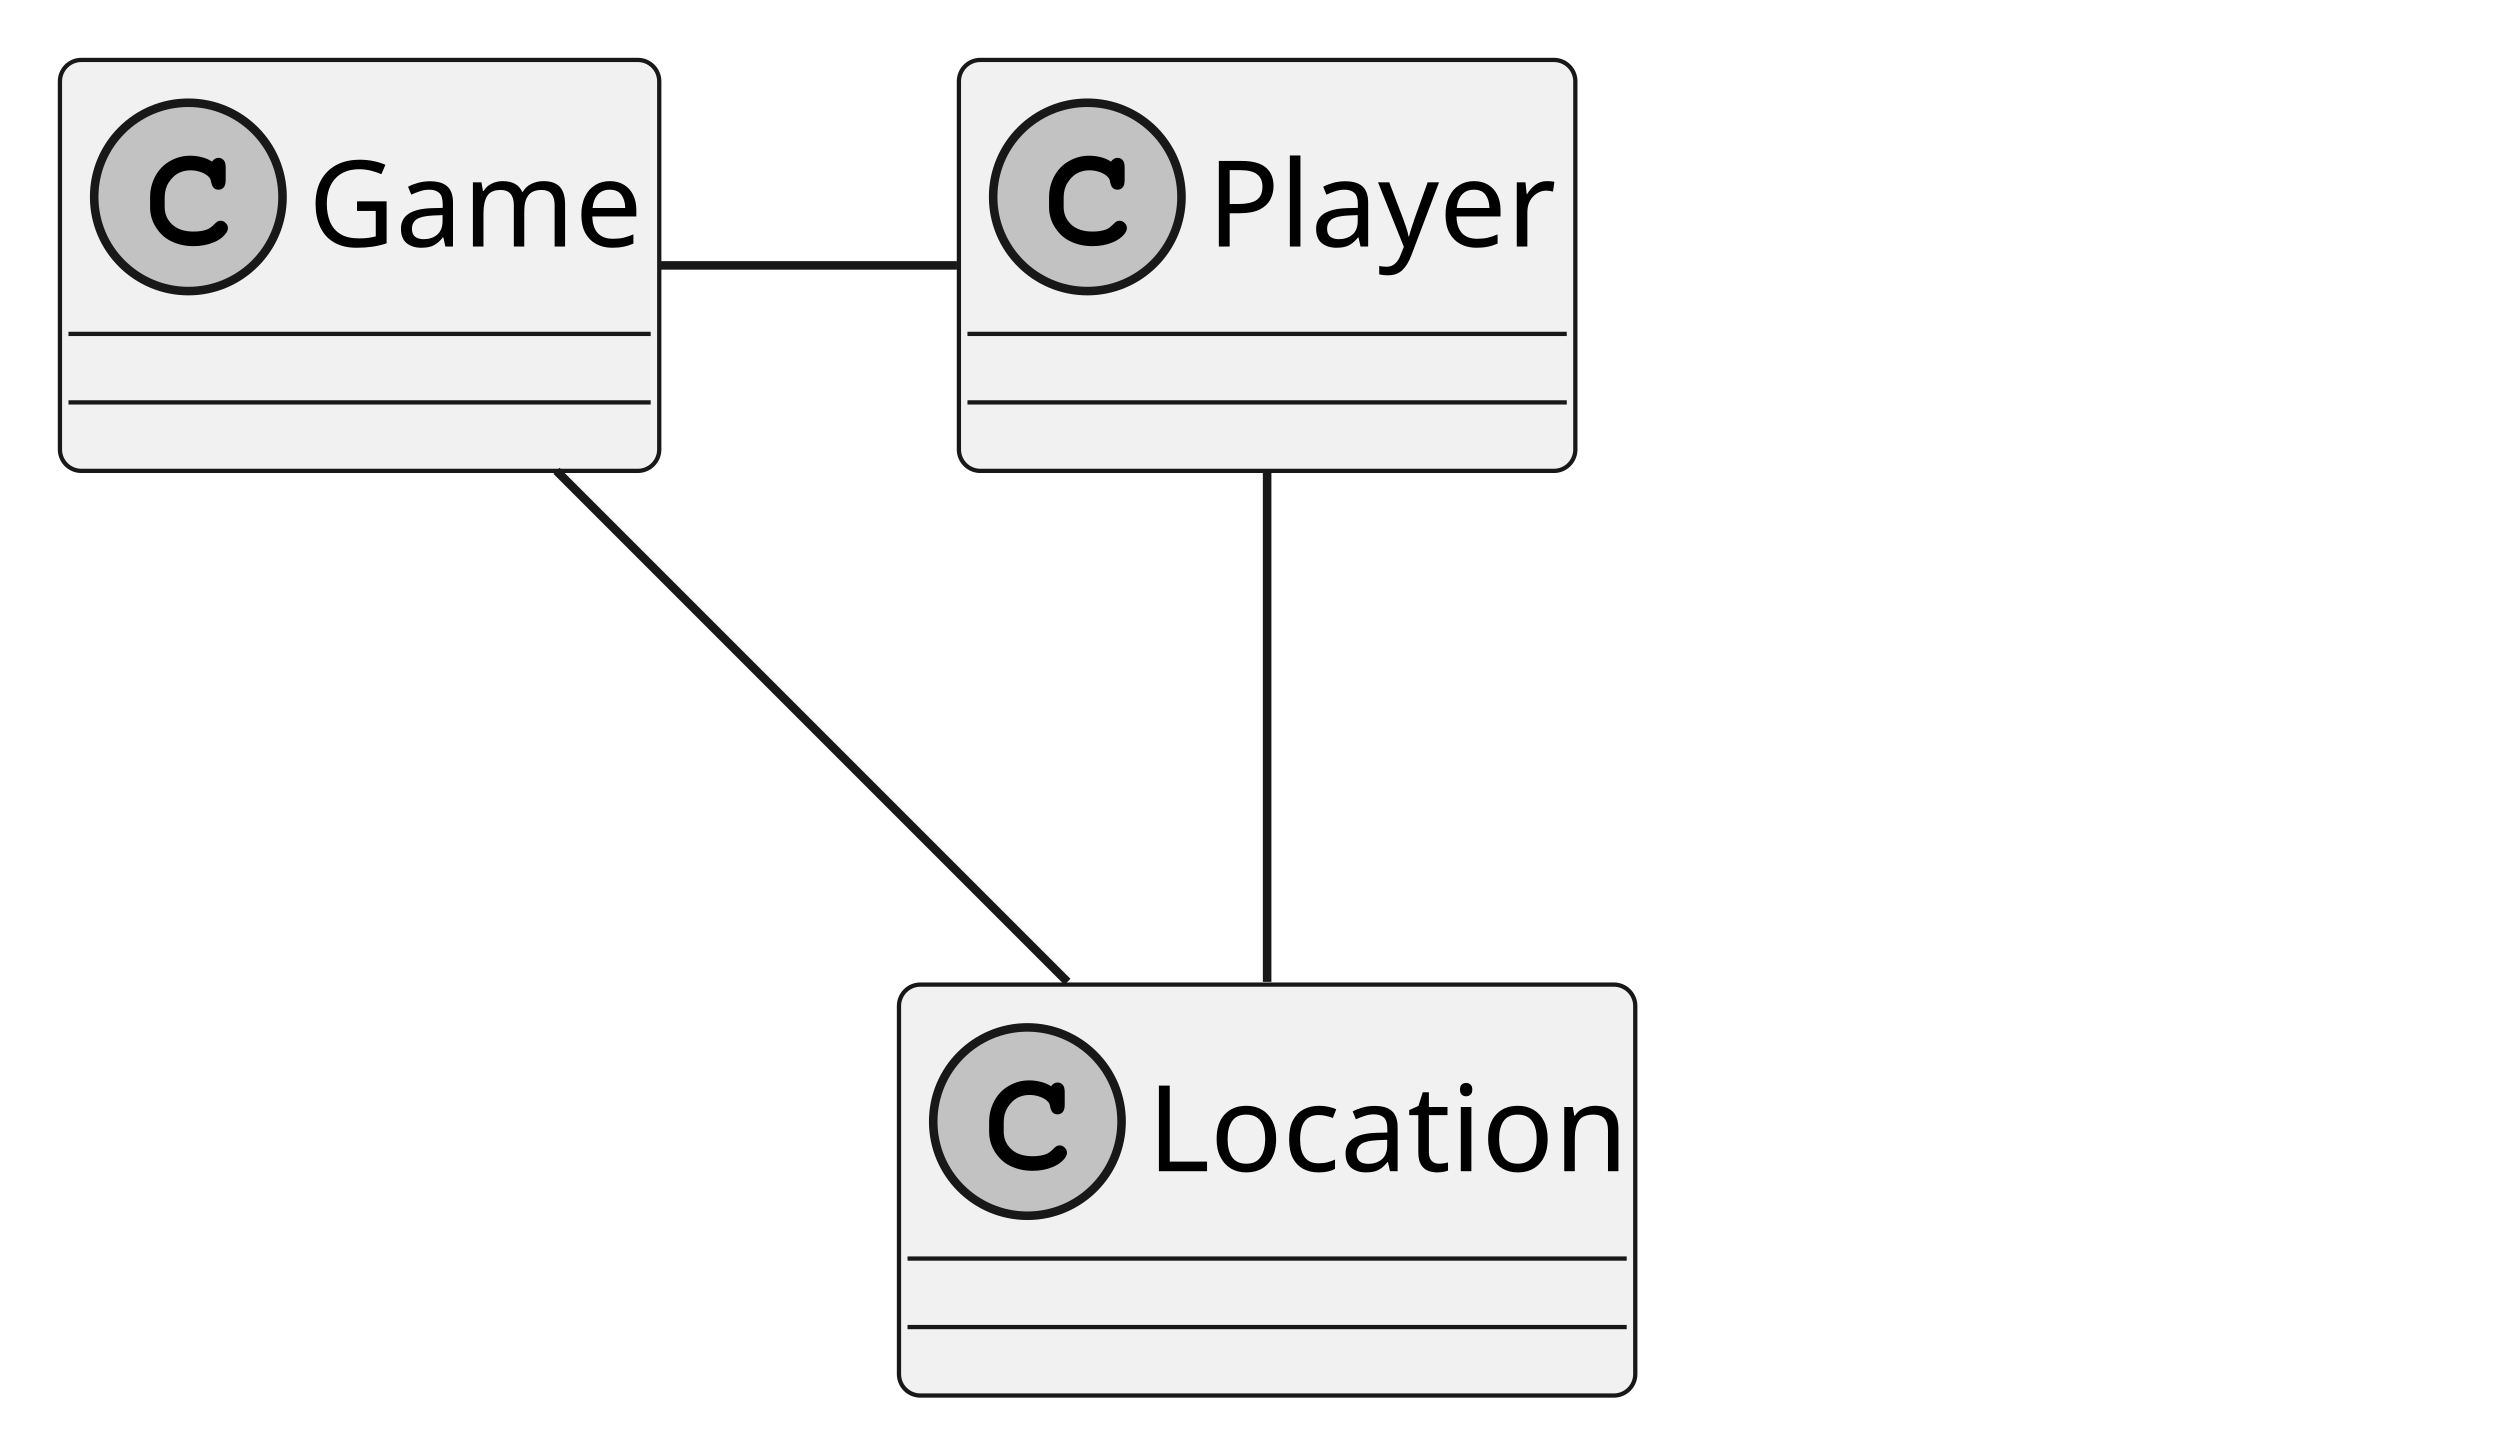
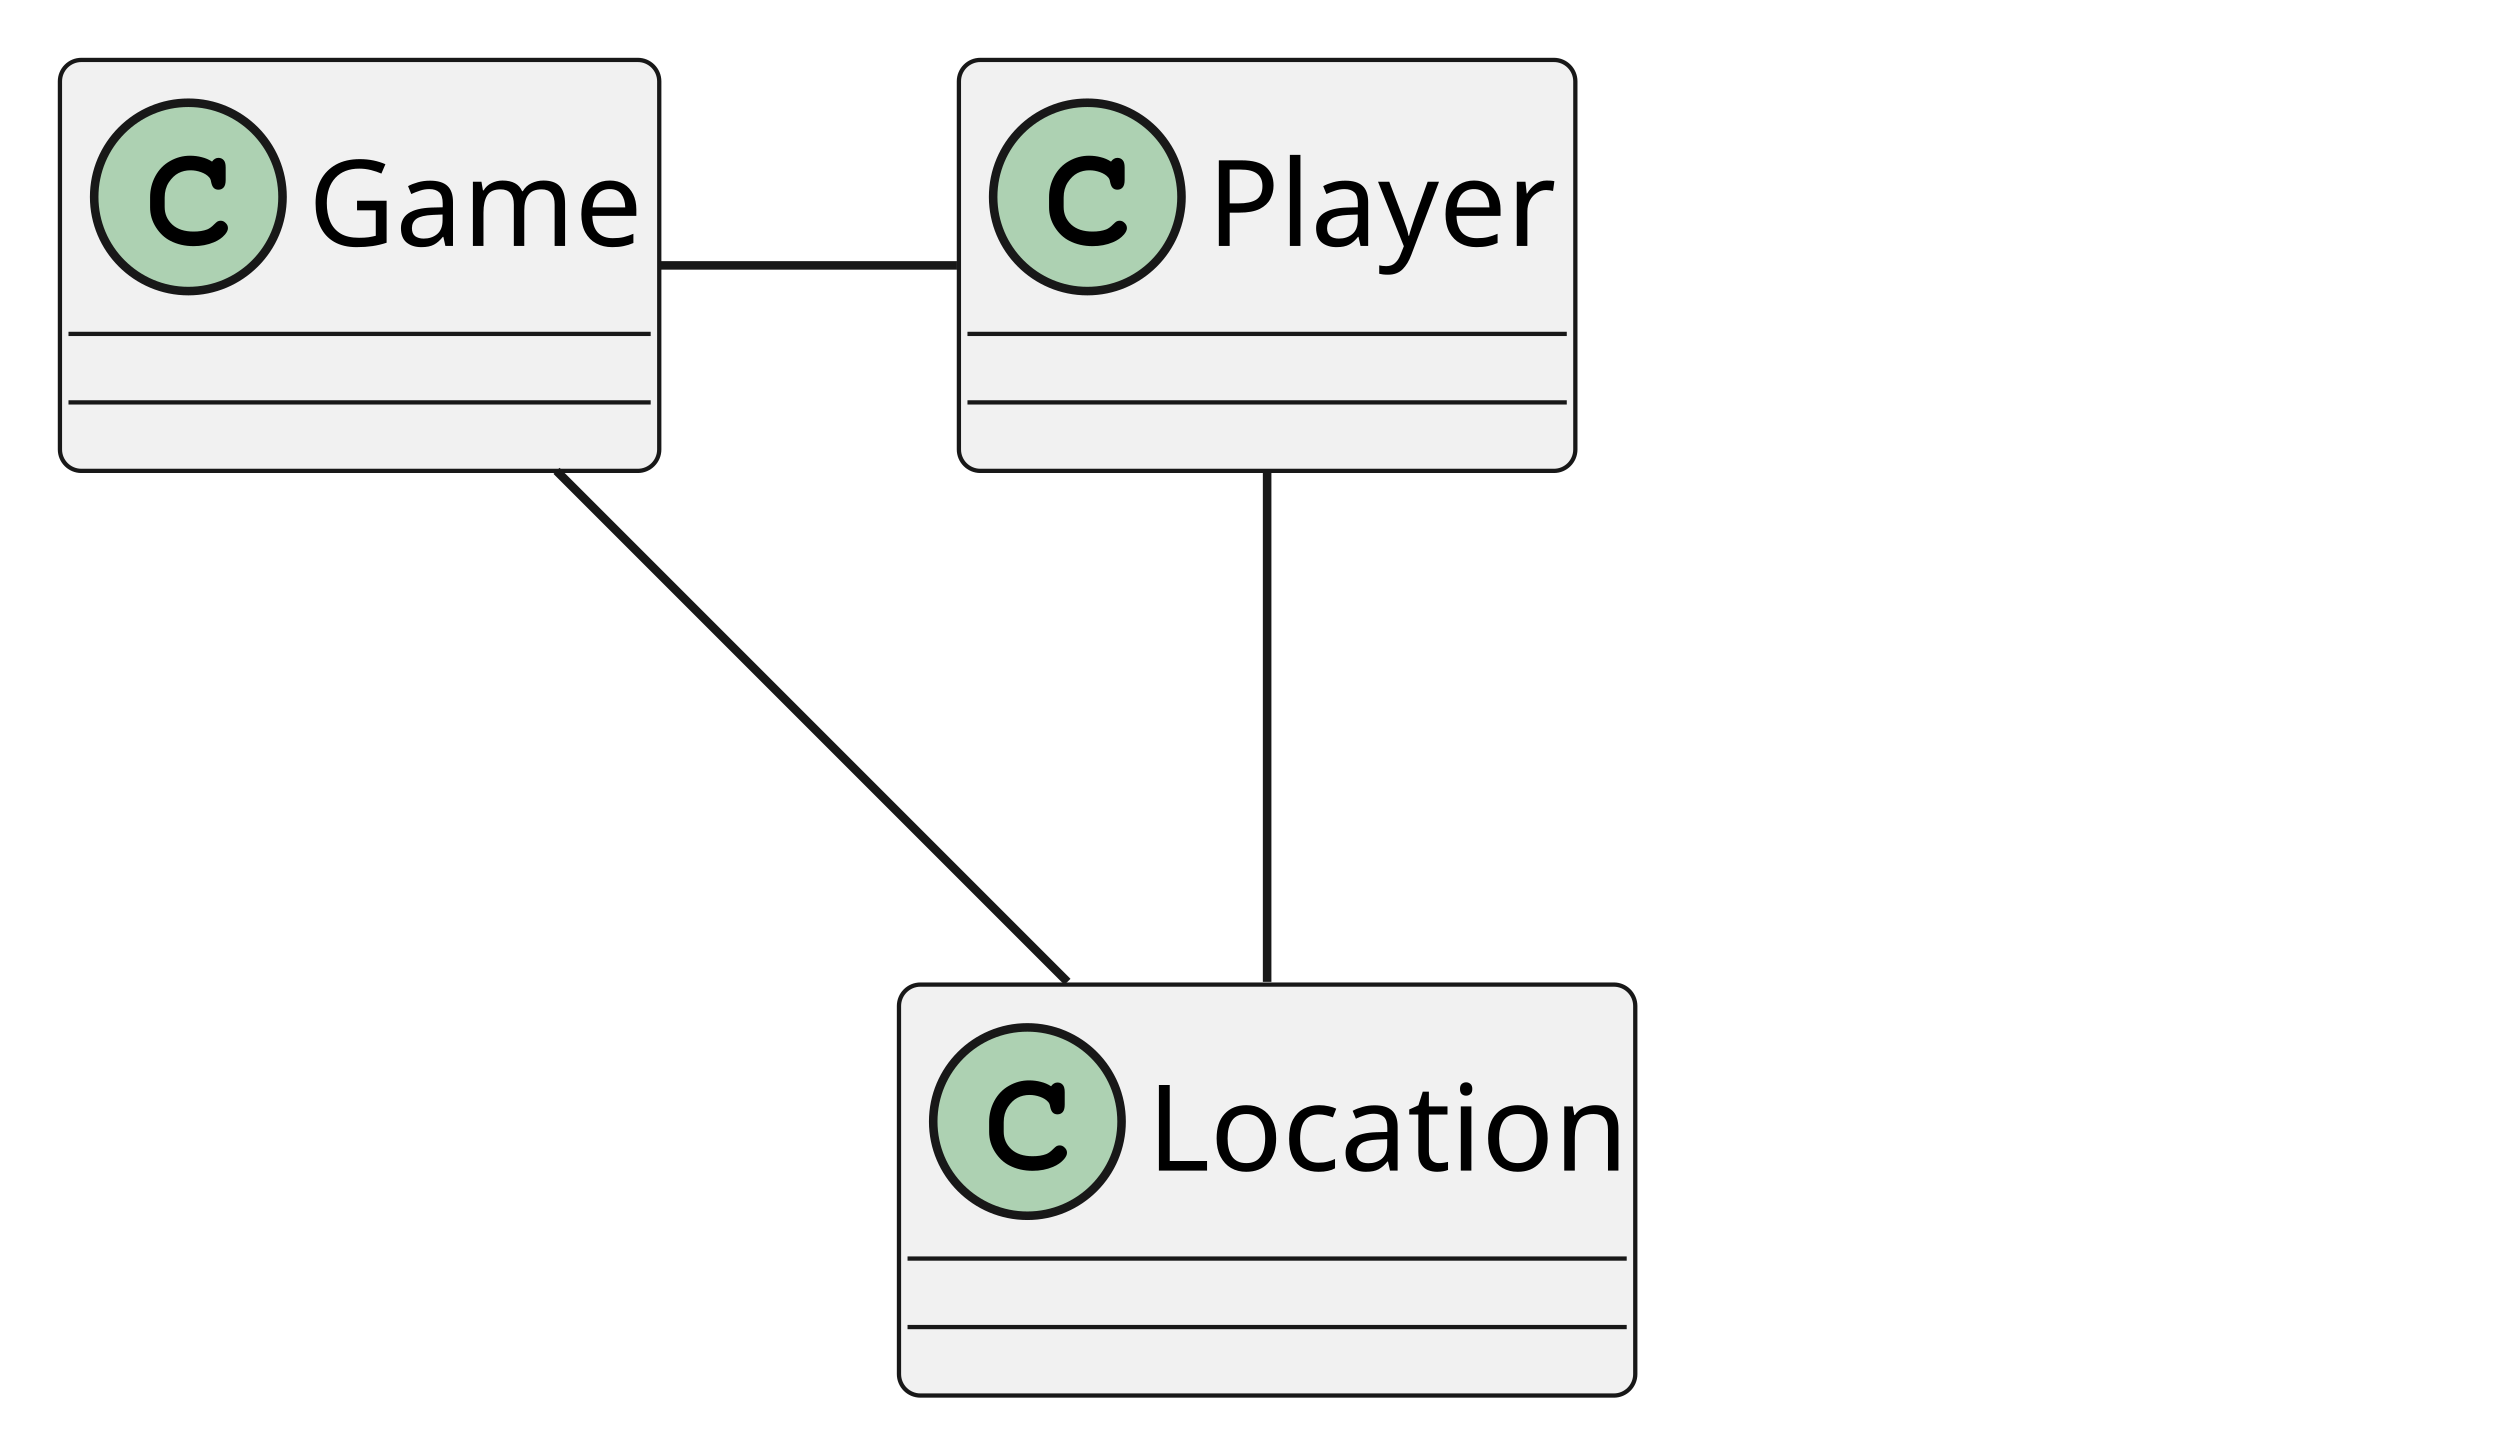
<svg xmlns="http://www.w3.org/2000/svg" contentStyleType="text/css" height="170px" preserveAspectRatio="none" style="width:292px;height:170px;background:#FFFFFF;" version="1.1" viewBox="0 0 292 170" width="292px" zoomAndPan="magnify">
  <defs />
  <g>
    <g id="elem_Game">
      <rect codeLine="1" fill="#F1F1F1" height="48" id="Game" rx="2.5" ry="2.5" style="stroke:#181818;stroke-width:0.5;" width="70" x="7" y="7" />
-       <ellipse cx="22" cy="23" fill="#C2C2C2" rx="11" ry="11" style="stroke:#181818;stroke-width:1.0;" />
+       <ellipse cx="22" cy="23" fill="#ADD1B2" rx="11" ry="11" style="stroke:#181818;stroke-width:1.0;" />
      <path d="M24.766,18.875 Q24.922,18.656 25.109,18.547 Q25.297,18.438 25.516,18.438 Q25.891,18.438 26.125,18.703 Q26.359,18.953 26.359,19.562 L26.359,21.016 Q26.359,21.625 26.125,21.891 Q25.891,22.156 25.516,22.156 Q25.172,22.156 24.969,21.953 Q24.766,21.766 24.656,21.25 Q24.609,20.891 24.422,20.703 Q24.094,20.328 23.484,20.109 Q22.875,19.891 22.25,19.891 Q21.484,19.891 20.844,20.219 Q20.219,20.547 19.719,21.297 Q19.234,22.047 19.234,23.078 L19.234,24.172 Q19.234,25.406 20.125,26.234 Q21.016,27.047 22.609,27.047 Q23.547,27.047 24.203,26.797 Q24.594,26.641 25.016,26.203 Q25.281,25.938 25.422,25.859 Q25.578,25.781 25.781,25.781 Q26.109,25.781 26.359,26.047 Q26.625,26.297 26.625,26.641 Q26.625,26.984 26.281,27.391 Q25.781,27.969 24.984,28.297 Q23.906,28.75 22.609,28.75 Q21.094,28.75 19.891,28.125 Q18.906,27.625 18.219,26.562 Q17.531,25.484 17.531,24.203 L17.531,23.047 Q17.531,21.719 18.141,20.578 Q18.766,19.422 19.859,18.812 Q20.953,18.188 22.188,18.188 Q22.922,18.188 23.562,18.359 Q24.219,18.516 24.766,18.875 Z " fill="#000000" />
-       <text fill="#000000" font-family="sans-serif" font-size="14" lengthAdjust="spacing" textLength="38" x="36" y="28.797">Game</text>
+       <text fill="#000000" font-family="sans-serif" font-size="14" lengthAdjust="spacing" textLength="38" x="36" y="28.729">Game</text>
      <line style="stroke:#181818;stroke-width:0.5;" x1="8" x2="76" y1="39" y2="39" />
      <line style="stroke:#181818;stroke-width:0.5;" x1="8" x2="76" y1="47" y2="47" />
    </g>
    <g id="elem_Player">
      <rect codeLine="2" fill="#F1F1F1" height="48" id="Player" rx="2.5" ry="2.5" style="stroke:#181818;stroke-width:0.5;" width="72" x="112" y="7" />
-       <ellipse cx="127" cy="23" fill="#C2C2C2" rx="11" ry="11" style="stroke:#181818;stroke-width:1.0;" />
+       <ellipse cx="127" cy="23" fill="#ADD1B2" rx="11" ry="11" style="stroke:#181818;stroke-width:1.0;" />
      <path d="M129.766,18.875 Q129.922,18.656 130.109,18.547 Q130.297,18.438 130.516,18.438 Q130.891,18.438 131.125,18.703 Q131.359,18.953 131.359,19.562 L131.359,21.016 Q131.359,21.625 131.125,21.891 Q130.891,22.156 130.516,22.156 Q130.172,22.156 129.969,21.953 Q129.766,21.766 129.656,21.25 Q129.609,20.891 129.422,20.703 Q129.094,20.328 128.484,20.109 Q127.875,19.891 127.25,19.891 Q126.484,19.891 125.844,20.219 Q125.219,20.547 124.719,21.297 Q124.234,22.047 124.234,23.078 L124.234,24.172 Q124.234,25.406 125.125,26.234 Q126.016,27.047 127.609,27.047 Q128.547,27.047 129.203,26.797 Q129.594,26.641 130.016,26.203 Q130.281,25.938 130.422,25.859 Q130.578,25.781 130.781,25.781 Q131.109,25.781 131.359,26.047 Q131.625,26.297 131.625,26.641 Q131.625,26.984 131.281,27.391 Q130.781,27.969 129.984,28.297 Q128.906,28.75 127.609,28.75 Q126.094,28.75 124.891,28.125 Q123.906,27.625 123.219,26.562 Q122.531,25.484 122.531,24.203 L122.531,23.047 Q122.531,21.719 123.141,20.578 Q123.766,19.422 124.859,18.812 Q125.953,18.188 127.188,18.188 Q127.922,18.188 128.562,18.359 Q129.219,18.516 129.766,18.875 Z " fill="#000000" />
-       <text fill="#000000" font-family="sans-serif" font-size="14" lengthAdjust="spacing" textLength="40" x="141" y="28.797">Player</text>
+       <text fill="#000000" font-family="sans-serif" font-size="14" lengthAdjust="spacing" textLength="40" x="141" y="28.729">Player</text>
      <line style="stroke:#181818;stroke-width:0.5;" x1="113" x2="183" y1="39" y2="39" />
      <line style="stroke:#181818;stroke-width:0.5;" x1="113" x2="183" y1="47" y2="47" />
    </g>
    <g id="elem_Location">
      <rect codeLine="4" fill="#F1F1F1" height="48" id="Location" rx="2.5" ry="2.5" style="stroke:#181818;stroke-width:0.5;" width="86" x="105" y="115" />
-       <ellipse cx="120" cy="131" fill="#C2C2C2" rx="11" ry="11" style="stroke:#181818;stroke-width:1.0;" />
+       <ellipse cx="120" cy="131" fill="#ADD1B2" rx="11" ry="11" style="stroke:#181818;stroke-width:1.0;" />
      <path d="M122.766,126.875 Q122.922,126.656 123.109,126.547 Q123.297,126.438 123.516,126.438 Q123.891,126.438 124.125,126.703 Q124.359,126.953 124.359,127.562 L124.359,129.016 Q124.359,129.625 124.125,129.891 Q123.891,130.156 123.516,130.156 Q123.172,130.156 122.969,129.953 Q122.766,129.766 122.656,129.25 Q122.609,128.891 122.422,128.703 Q122.094,128.328 121.484,128.109 Q120.875,127.891 120.25,127.891 Q119.484,127.891 118.844,128.219 Q118.219,128.547 117.719,129.297 Q117.234,130.047 117.234,131.078 L117.234,132.172 Q117.234,133.406 118.125,134.234 Q119.016,135.047 120.609,135.047 Q121.547,135.047 122.203,134.797 Q122.594,134.641 123.016,134.203 Q123.281,133.938 123.422,133.859 Q123.578,133.781 123.781,133.781 Q124.109,133.781 124.359,134.047 Q124.625,134.297 124.625,134.641 Q124.625,134.984 124.281,135.391 Q123.781,135.969 122.984,136.297 Q121.906,136.75 120.609,136.75 Q119.094,136.75 117.891,136.125 Q116.906,135.625 116.219,134.562 Q115.531,133.484 115.531,132.203 L115.531,131.047 Q115.531,129.719 116.141,128.578 Q116.766,127.422 117.859,126.812 Q118.953,126.188 120.188,126.188 Q120.922,126.188 121.562,126.359 Q122.219,126.516 122.766,126.875 Z " fill="#000000" />
-       <text fill="#000000" font-family="sans-serif" font-size="14" lengthAdjust="spacing" textLength="54" x="134" y="136.797">Location</text>
+       <text fill="#000000" font-family="sans-serif" font-size="14" lengthAdjust="spacing" textLength="54" x="134" y="136.728">Location</text>
      <line style="stroke:#181818;stroke-width:0.5;" x1="106" x2="190" y1="147" y2="147" />
      <line style="stroke:#181818;stroke-width:0.5;" x1="106" x2="190" y1="155" y2="155" />
    </g>
    <g id="link_Game_Player">
      <path codeLine="6" d="M77.2,31 C88.72,31 100.24,31 111.77,31 " fill="none" id="Game-Player" style="stroke:#181818;stroke-width:1.0;" />
    </g>
    <g id="link_Game_Location">
      <path codeLine="8" d="M65,55 C82.66,72.66 106.94,96.94 124.68,114.68 " fill="none" id="Game-Location" style="stroke:#181818;stroke-width:1.0;" />
    </g>
    <g id="link_Player_Location">
      <path codeLine="10" d="M148,55 C148,72.66 148,96.94 148,114.68 " fill="none" id="Player-Location" style="stroke:#181818;stroke-width:1.0;" />
    </g>
  </g>
</svg>
